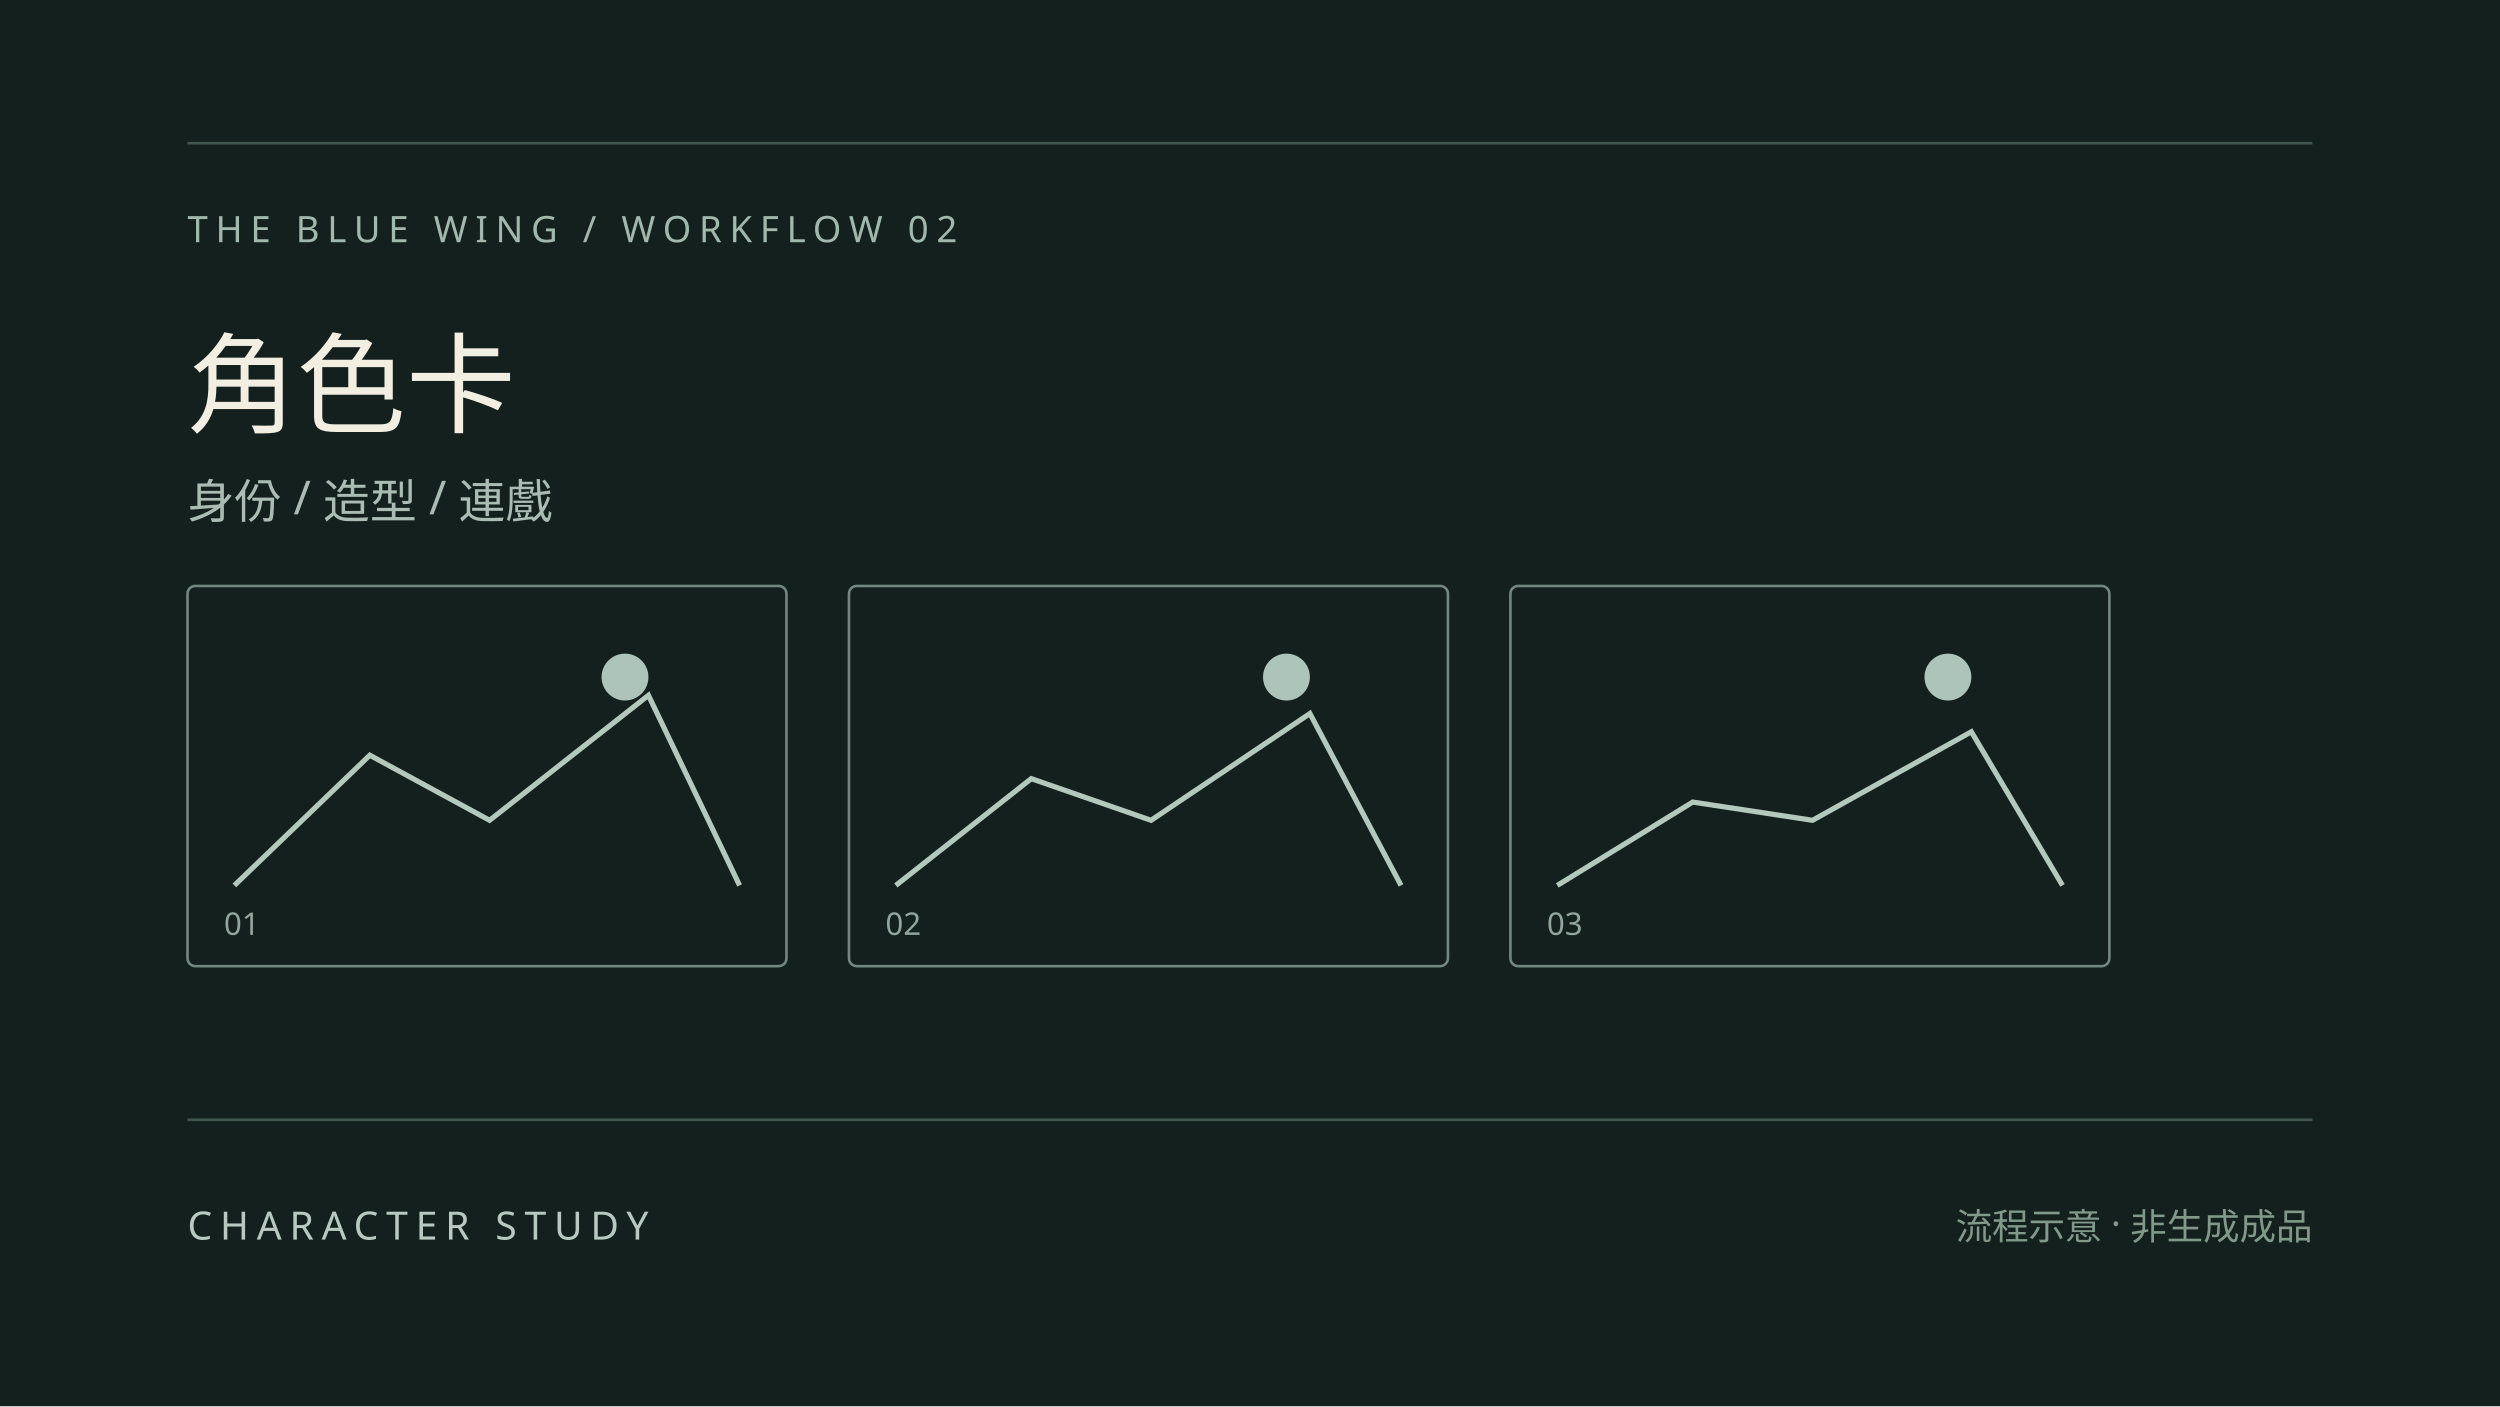
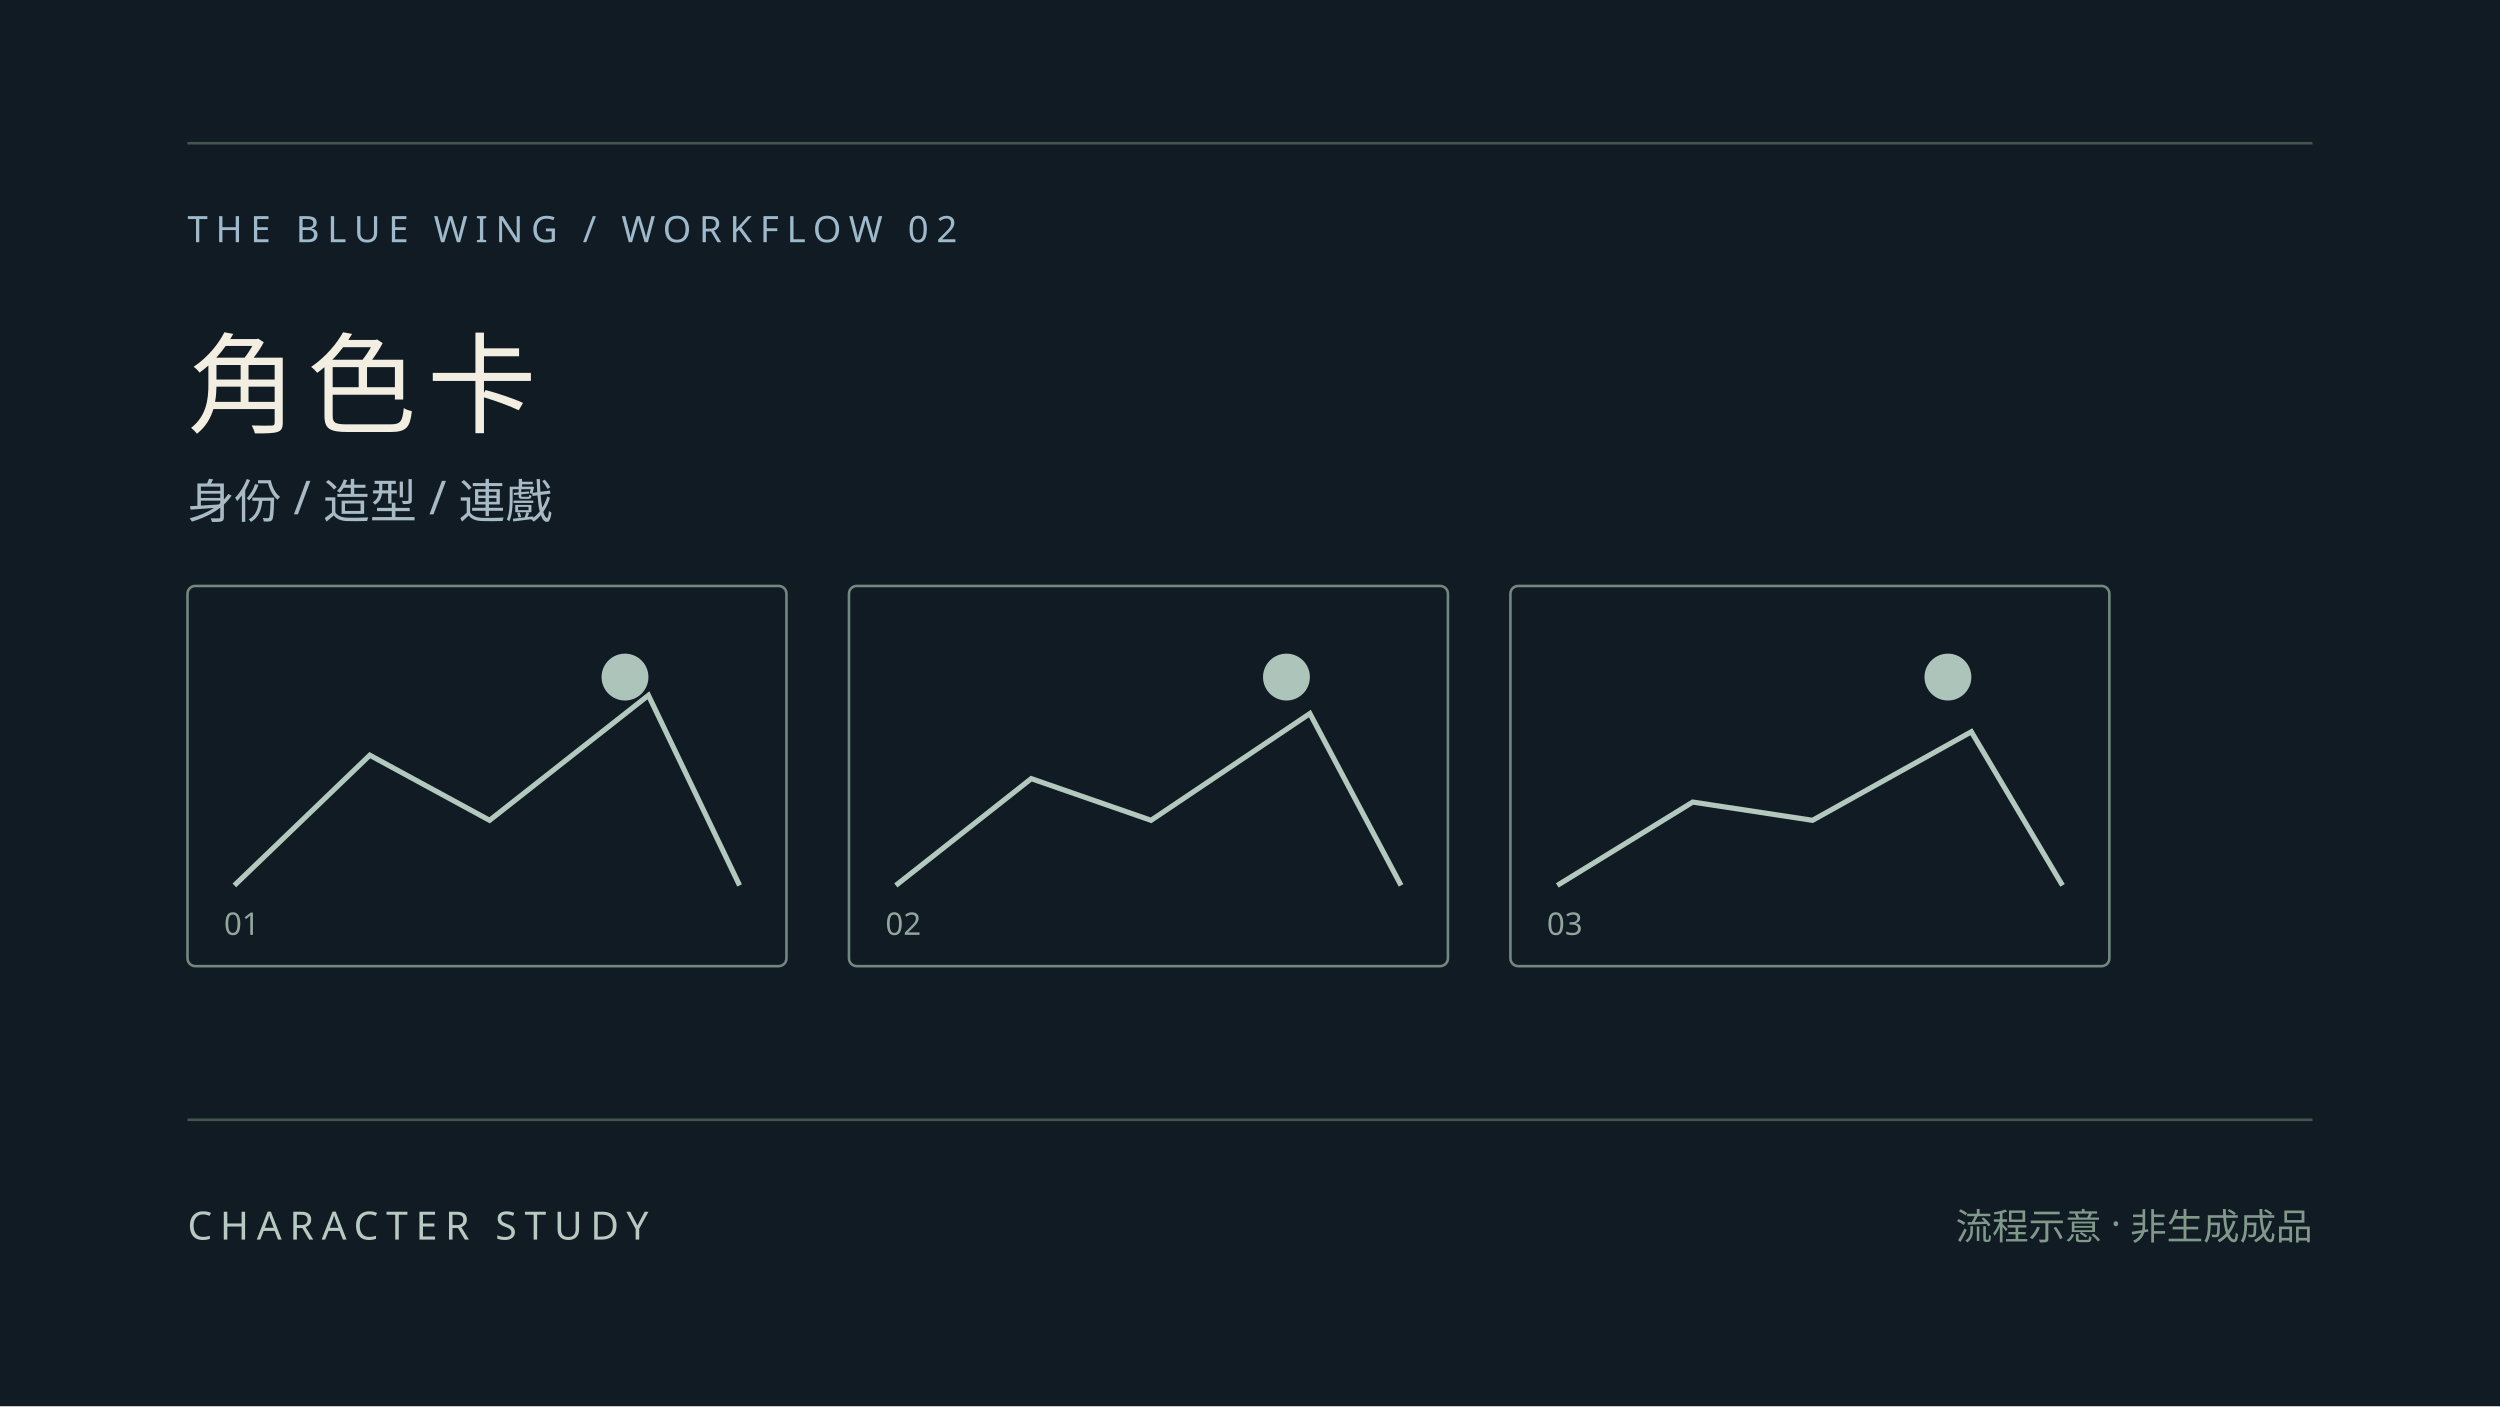
<svg xmlns="http://www.w3.org/2000/svg" width="960" height="540" viewBox="0 0 960 540">
-   <rect width="960" height="540" fill="#14201d" />
+   <rect width="960" height="540" fill="#101b23" />
  <path d="M72 55H888M72 430H888" stroke="#42564e" />
  <g font-family="sans-serif">
-     <text x="72" y="93" fill="#a1b9ad" font-size="14" letter-spacing="3">THE BLUE WING / WORKFLOW 02</text>
-     <text x="72" y="163" fill="#f3eee2" font-size="42">角色卡</text>
-     <text x="72" y="199" fill="#aabcb3" font-size="18">身份 / 造型 / 連戲</text>
+     <text x="72" y="93" fill="#9eb9cb" font-size="14" letter-spacing="3">THE BLUE WING / WORKFLOW 02</text>
+     <text x="72" y="163" fill="#f3eee2" font-family="Noto Serif TC, Songti TC, PMingLiU, serif" font-size="42" letter-spacing="4">角色卡</text>
+     <text x="72" y="199" fill="#a8bac5" font-size="18">身份 / 造型 / 連戲</text>
    <g transform="translate(72,225)">
      <rect width="230" height="146" rx="3" fill="none" stroke="#72877f" />
      <path d="M18 115 L70 65 L116 90 L177 42 L212 115" fill="none" stroke="#b3c9be" stroke-width="2" />
      <circle cx="168" cy="35" r="9" fill="#adc4ba" />
      <text x="14" y="134" fill="#92a69d" font-size="12">01</text>
    </g>
    <g transform="translate(326,225)">
      <rect width="230" height="146" rx="3" fill="none" stroke="#72877f" />
      <path d="M18 115 L70 74 L116 90 L177 49 L212 115" fill="none" stroke="#b3c9be" stroke-width="2" />
      <circle cx="168" cy="35" r="9" fill="#adc4ba" />
      <text x="14" y="134" fill="#92a69d" font-size="12">02</text>
    </g>
    <g transform="translate(580,225)">
      <rect width="230" height="146" rx="3" fill="none" stroke="#72877f" />
      <path d="M18 115 L70 83 L116 90 L177 56 L212 115" fill="none" stroke="#b3c9be" stroke-width="2" />
      <circle cx="168" cy="35" r="9" fill="#adc4ba" />
      <text x="14" y="134" fill="#92a69d" font-size="12">03</text>
    </g>
    <text x="72" y="476" fill="#b7c9c0" font-size="15" letter-spacing="3">CHARACTER STUDY</text>
    <text x="888" y="476" fill="#81998b" text-anchor="end" font-size="14">流程示意 · 非生成成品</text>
  </g>
</svg>
